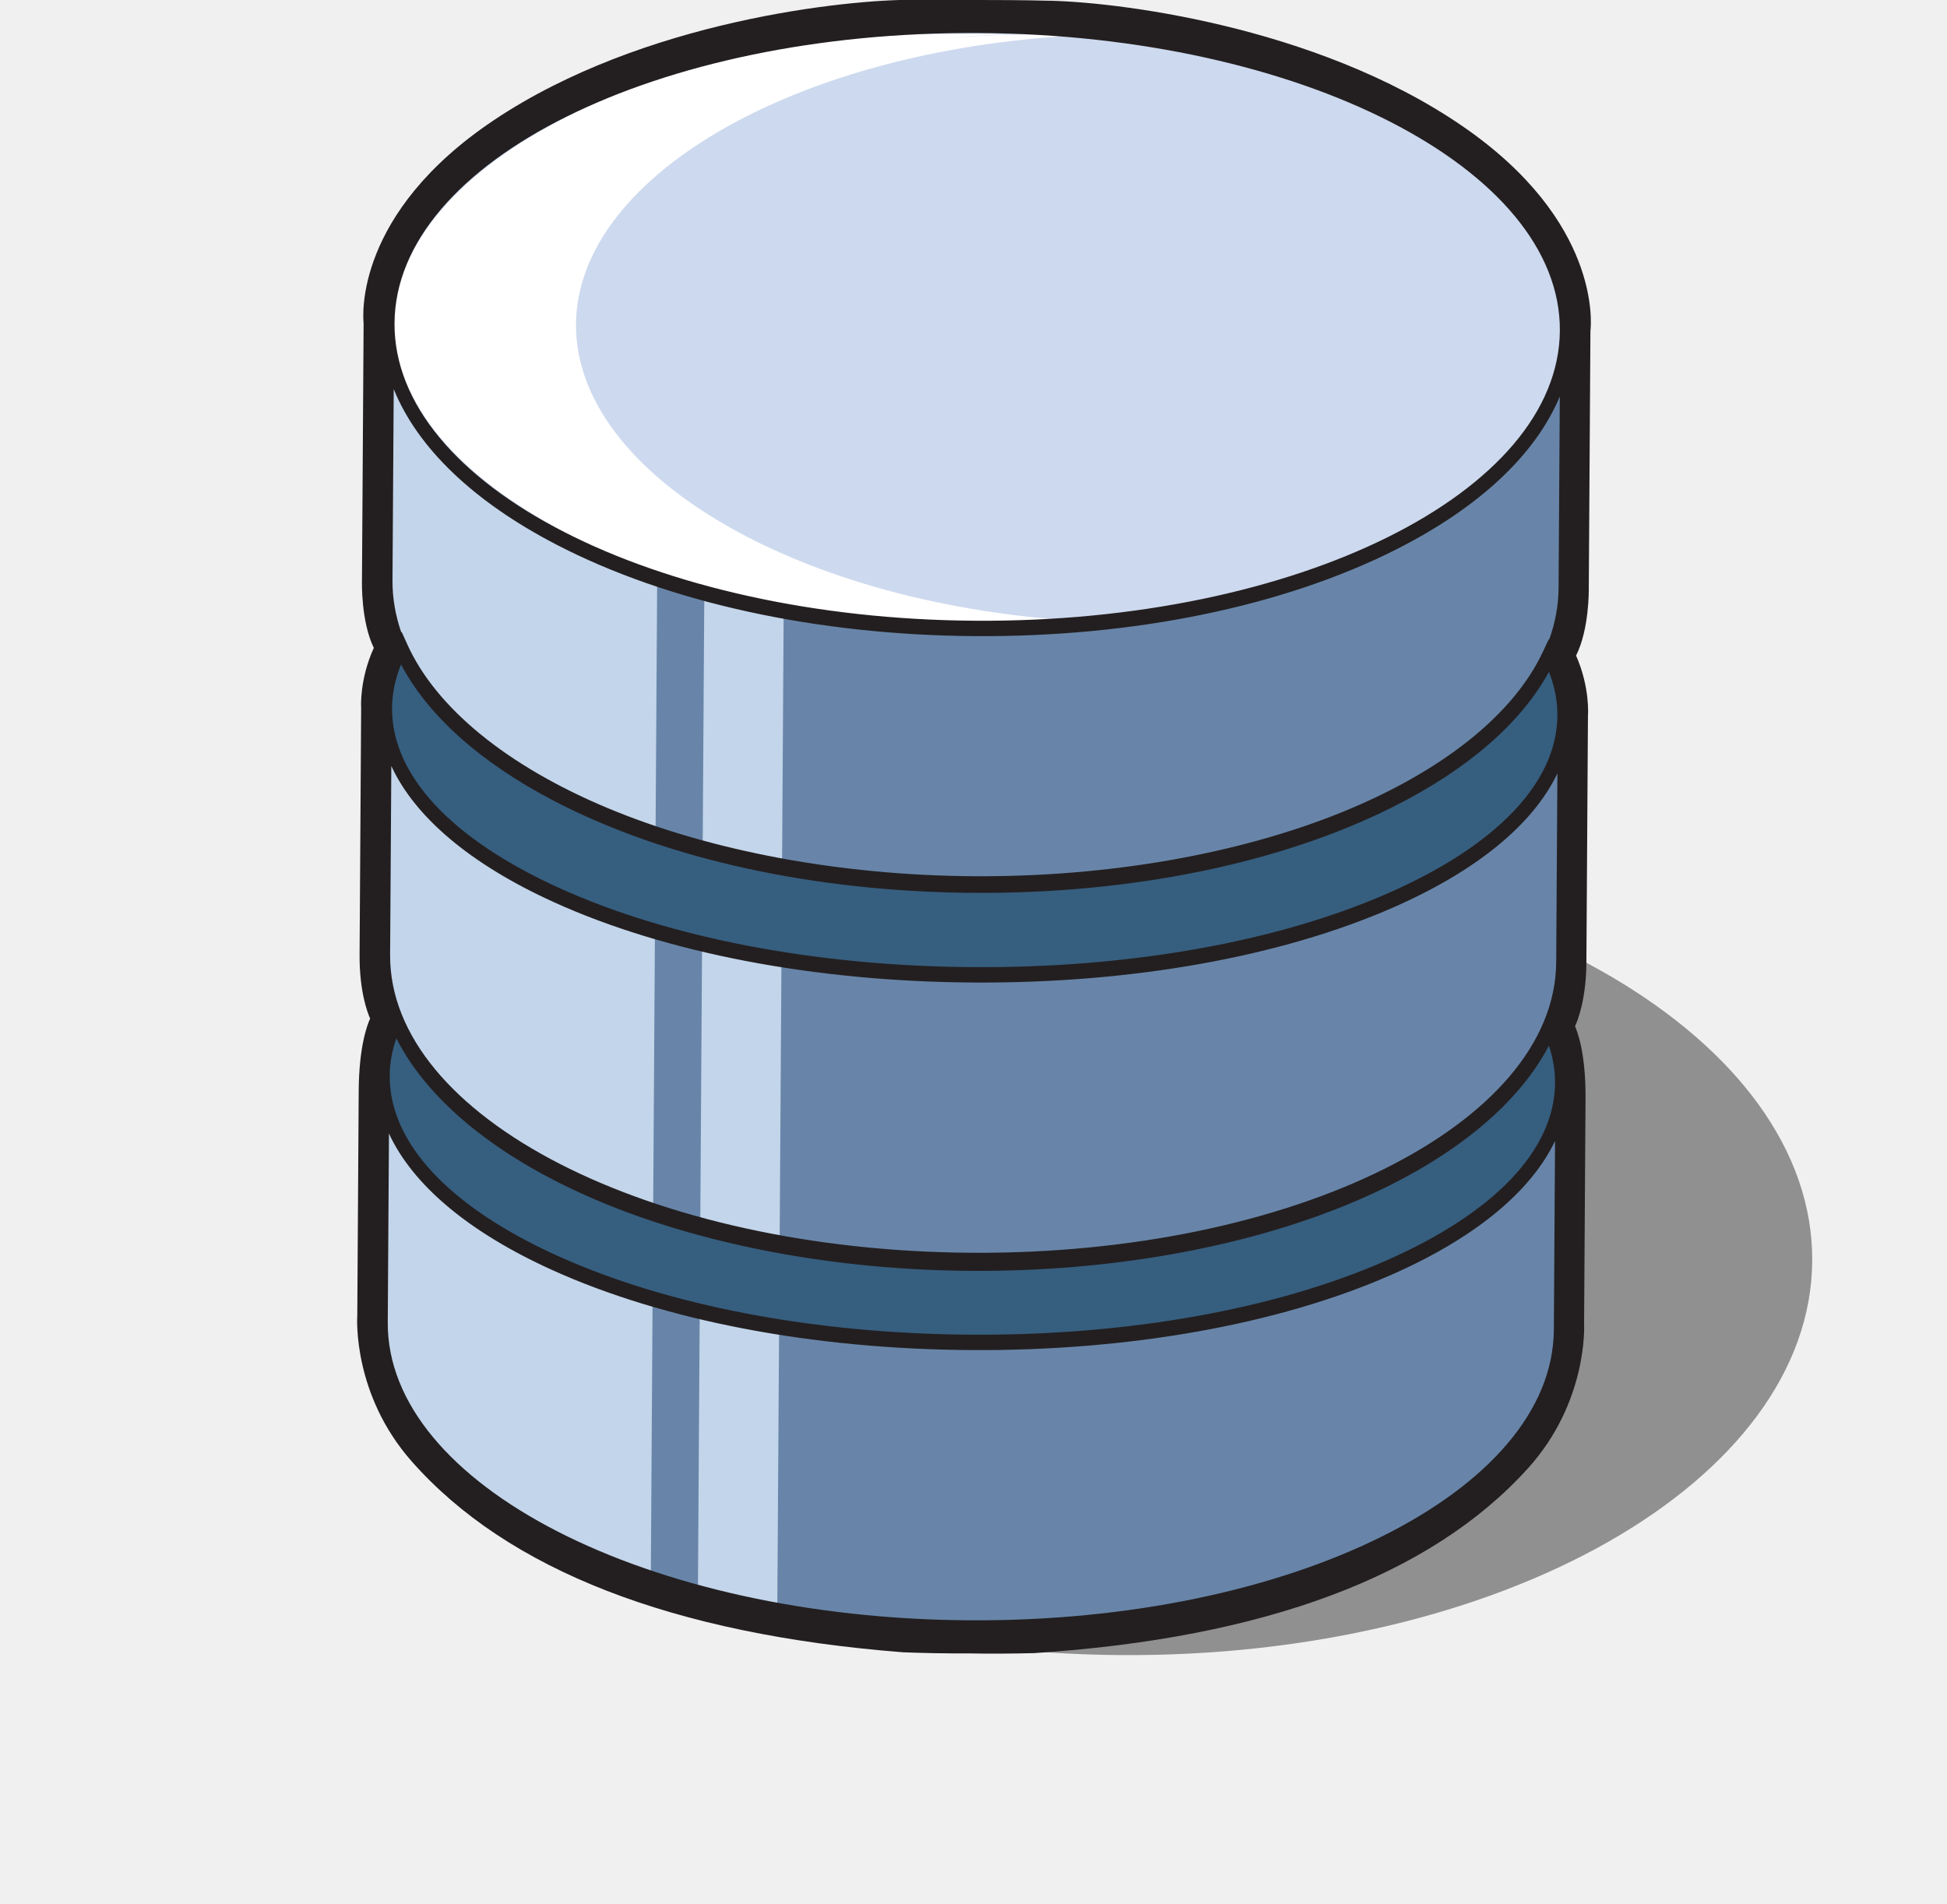
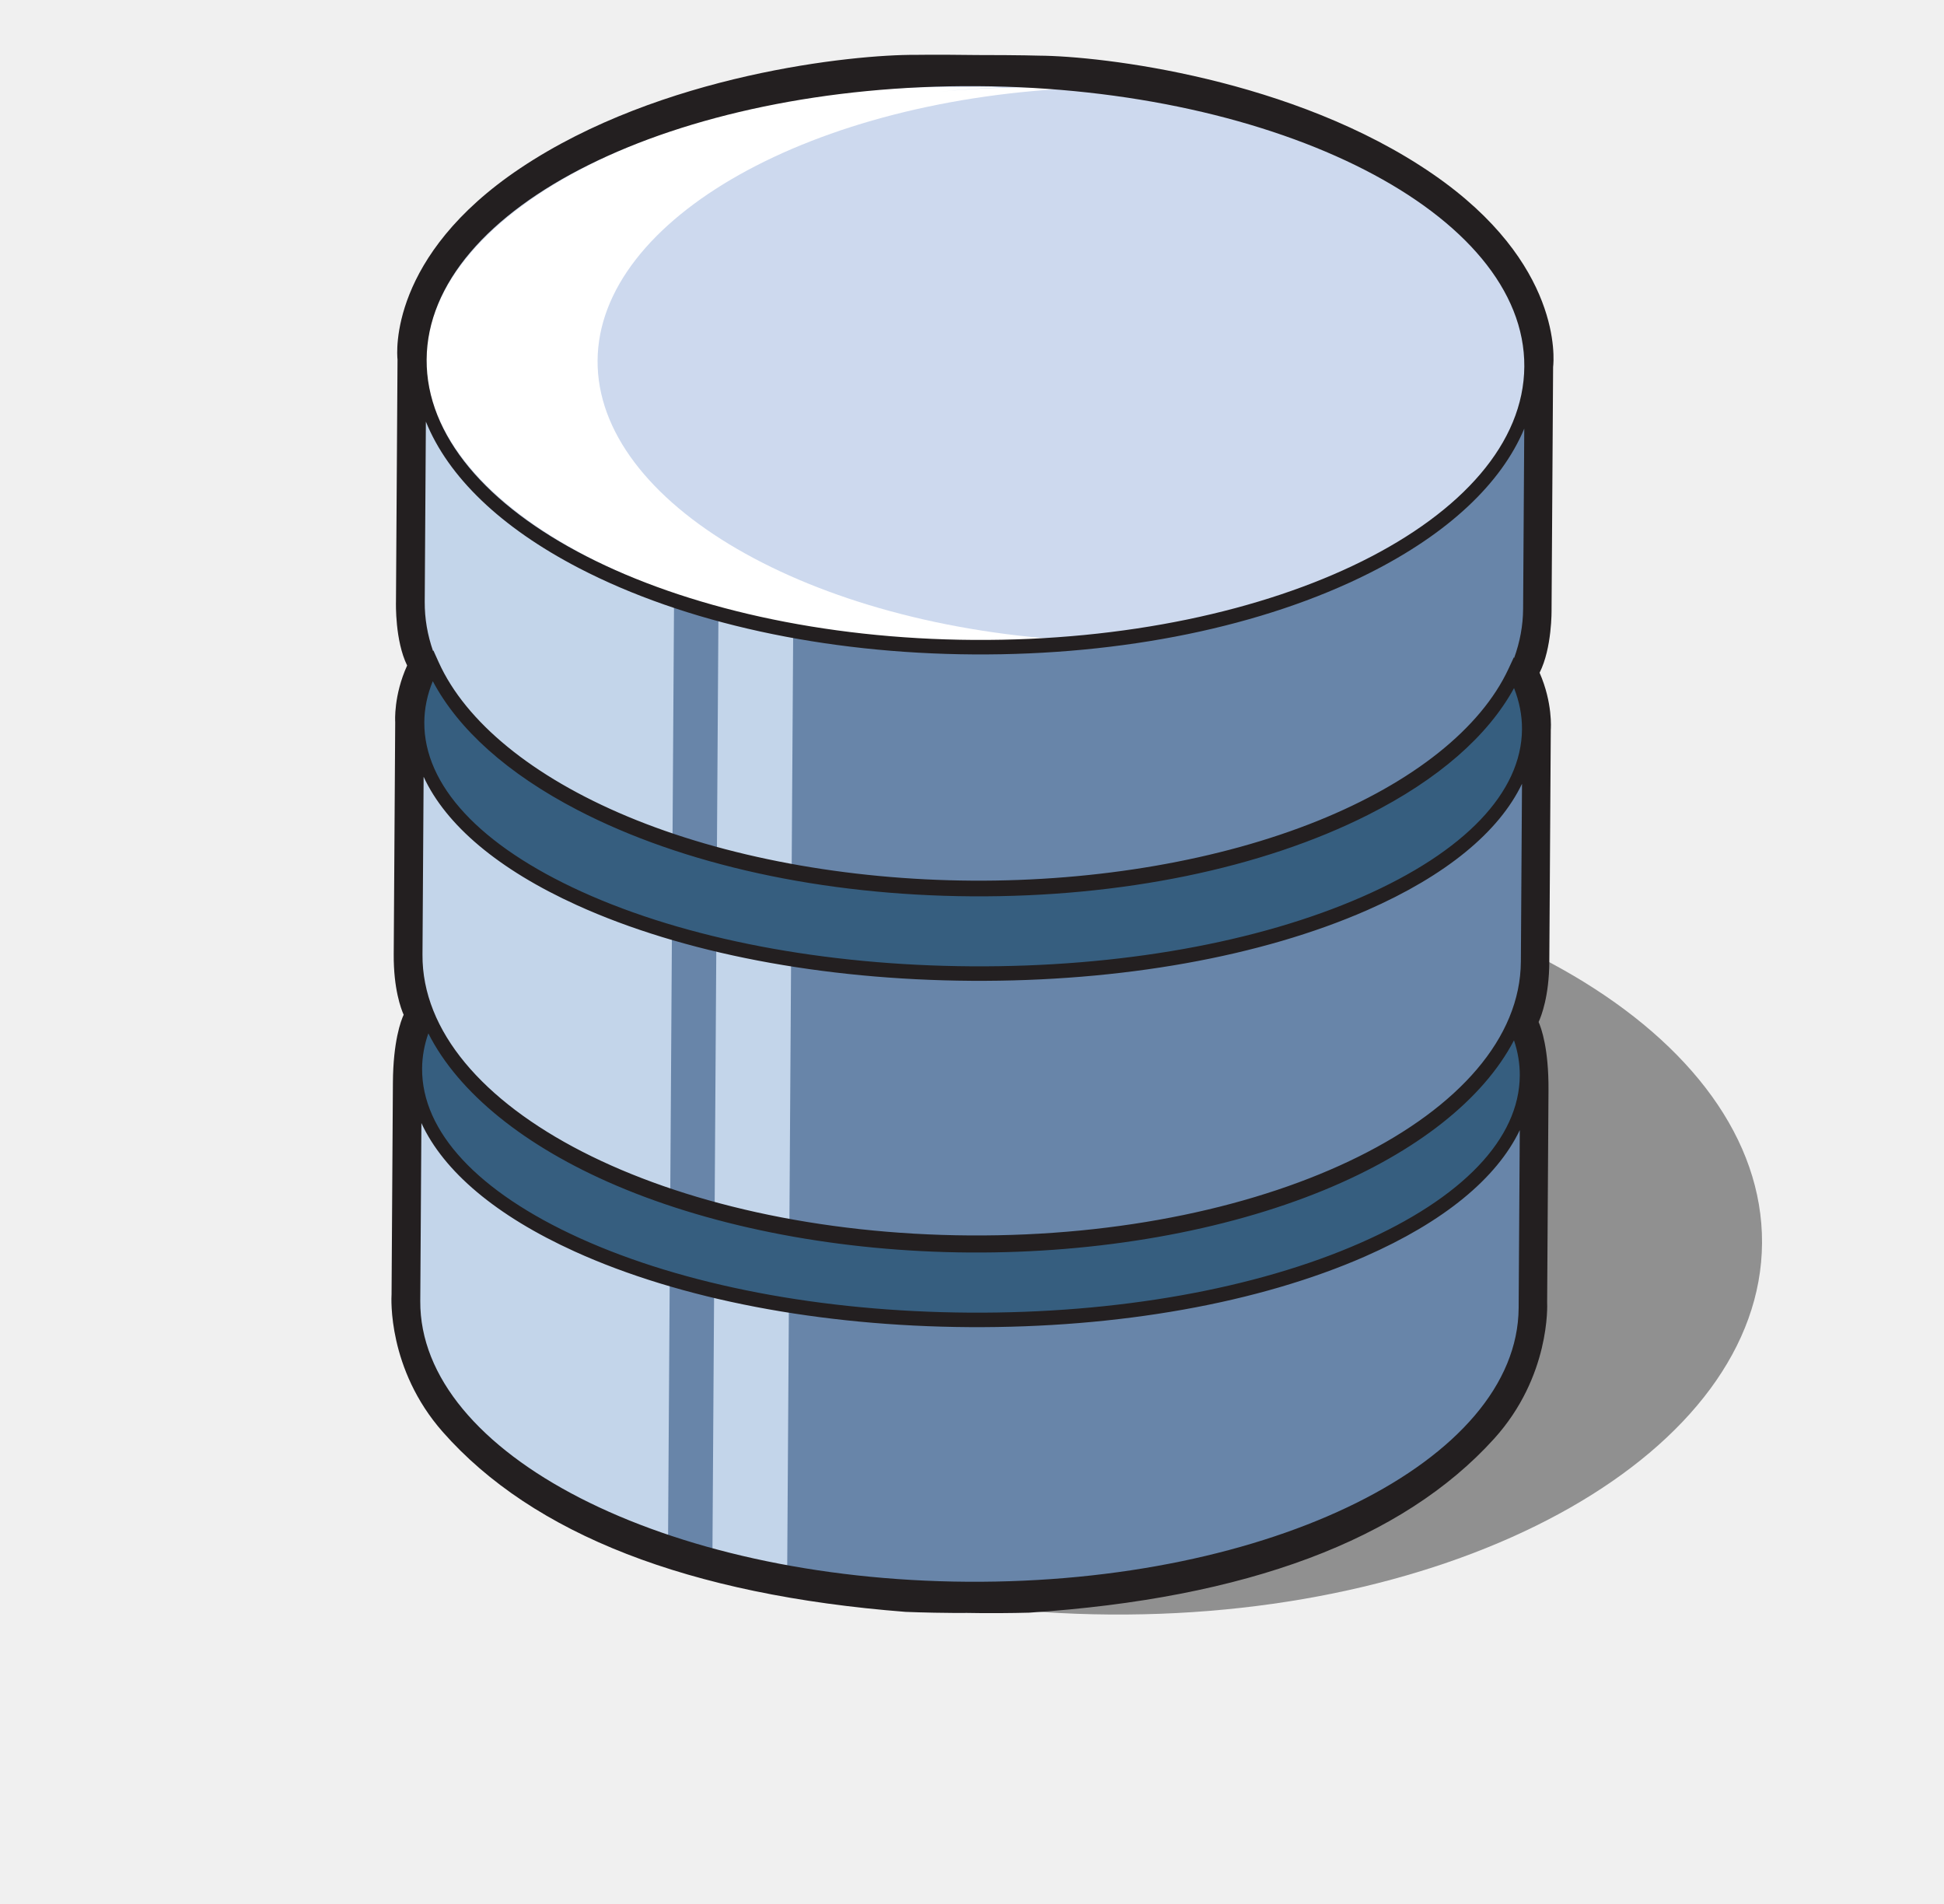
- <svg xmlns="http://www.w3.org/2000/svg" version="1.1" id="Layer_1" x="0px" y="0px" width="567.118" height="554.586" viewBox="0 0 567.118 554.586" enable-background="new 0 0 567.118 554.586" xml:space="preserve">
+ <svg xmlns="http://www.w3.org/2000/svg" version="1.1" id="Layer_1" x="0px" y="0px" width="601.145" height="588.613" viewBox="-17.014 -17.014 601.145 588.613" enable-background="new 0 0 567.118 554.586" xml:space="preserve">
  <g>
    <g>
      <path opacity="0.4" fill="#000000" enable-background="new    " d="M527.861,367.262c-0.363,64.244-90.618,115.673-201.591,114.87    c-110.974-0.802-200.641-53.532-200.279-117.776c0.363-64.242,90.618-115.671,201.592-114.869    C438.556,250.291,528.223,303.02,527.861,367.262z" />
      <path fill="#6885A9" d="M282.742,391.043c-94.838-0.606-171.5-35.403-171.23-77.721l-0.459,71.863    c-0.31,48.514,76.32,88.333,171.158,88.939c94.837,0.606,171.97-38.231,172.279-86.745l0.459-71.863    C454.68,357.833,377.58,391.648,282.742,391.043z" />
      <path fill="#C3D5EA" d="M203.291,463.792c7.404,2.017,15.125,3.766,23.117,5.224l0.527-82.475    c-7.993-1.279-15.715-2.812-23.121-4.577L203.291,463.792z" />
      <path fill="#C3D5EA" d="M111.513,313.321l-0.459,71.863c-0.198,31.039,31.1,58.518,78.511,74.447l0.519-81.306    C142.661,364.392,111.34,340.397,111.513,313.321z" />
      <path fill="#6885A9" d="M283.426,283.973c-94.838-0.606-171.5-35.403-171.23-77.721l-0.459,71.863    c-0.31,48.514,76.32,88.336,171.158,88.941c94.837,0.606,171.97-38.233,172.279-86.747l0.459-71.863    C455.364,250.764,378.264,284.579,283.426,283.973z" />
      <path fill="#C3D5EA" d="M190.249,352.562l0.519-81.307c-47.423-13.931-78.744-37.928-78.571-65.003l-0.459,71.863    C111.539,309.155,142.838,336.633,190.249,352.562z" />
      <path fill="#C3D5EA" d="M203.975,356.722c7.404,2.017,15.125,3.766,23.117,5.224l0.527-82.476    c-7.993-1.278-15.715-2.811-23.121-4.576L203.975,356.722z" />
      <path fill="#CDD9EE" d="M456.35,96.32c-0.31,48.514-77.442,87.351-172.279,86.745    c-94.838-0.606-171.468-40.425-171.158-88.939c0.31-48.513,77.442-87.35,172.28-86.744    C380.031,7.988,456.66,47.807,456.35,96.32z" />
      <path fill="#365E7F" d="M283.596,257.488c-81.293-0.519-149.2-29.851-166.747-68.773    c-3.002,5.622-4.614,11.492-4.652,17.536c-0.27,42.318,76.391,77.116,171.23,77.721    c94.837,0.606,171.937-33.209,172.208-75.528c0.039-6.044-1.498-11.934-4.428-17.594    C433.164,229.545,364.887,258.007,283.596,257.488z" />
      <path fill="#365E7F" d="M282.89,367.97c-82.559-0.527-151.309-30.773-167.526-70.601    c-2.483,5.138-3.816,10.473-3.851,15.952c-0.27,42.318,76.391,77.116,171.23,77.721    c94.837,0.606,171.937-33.209,172.208-75.528c0.035-5.479-1.23-10.831-3.647-16    C434.578,339.133,365.448,368.498,282.89,367.97z" />
      <path fill="#FFFFFF" d="M303.319,181.018c4.697,0.03,9.24,0.214,13.839,0.045    c-83.953-4.157-149.661-42.692-149.381-86.586c0.28-43.893,66.473-81.256,150.473-84.34    c-4.596-0.229-9.246-0.059-13.942-0.089c-10.565-0.133-20.993,0.337-31.166,1.34    c6.542-0.684,13.223-1.162,20.023-1.411c-4.596-0.229-9.246-0.059-13.942-0.089    c-86.541-1.086-164.121,37.954-164.417,84.251c-0.296,46.298,76.544,86.164,163.428,86.719    c4.697,0.03,9.24,0.214,13.839,0.045" />
      <path fill="#6885A9" d="M284.071,183.066c-94.838-0.606-171.468-40.425-171.158-88.939l-0.479,74.906    c-0.31,48.514,76.32,88.334,171.158,88.94c94.837,0.606,171.97-38.232,172.279-86.746l0.478-74.906    C456.04,144.834,378.908,183.671,284.071,183.066z" />
      <path fill="#C3D5EA" d="M190.945,243.479l0.479-74.906c-47.411-15.928-78.709-43.407-78.511-74.447l-0.479,74.906    C112.236,200.072,143.535,227.551,190.945,243.479z" />
      <path fill="#C3D5EA" d="M227.788,252.862l0.479-74.906c-7.992-1.458-15.712-3.207-23.117-5.223l-0.479,74.906    C212.076,249.655,219.797,251.404,227.788,252.862z" />
      <path fill="none" d="M190.768,271.255c4.439,1.305,9.022,2.52,13.73,3.64l0.174-27.256    c-4.707-1.283-9.289-2.669-13.727-4.16L190.768,271.255z" />
      <path fill="none" d="M190.084,378.326c4.439,1.304,9.022,2.517,13.73,3.639l0.161-25.243    c-4.707-1.282-9.289-2.668-13.727-4.16L190.084,378.326z" />
      <path fill="#231F20" d="M459.074,190.969c3.862-7.645,3.713-19.227,3.704-19.699l0.478-74.832    c0.255-2.146,2.988-32.005-37.218-59.653C382.91,7.128,323.512,0.314,304.291,0.191    C304.23,0.189,298.84,0.003,285.192,0c-13.646-0.171-19.032-0.054-19.072-0.053    c-19.248-0.123-78.728,5.932-122.231,35.036c-40.556,27.132-38.205,57.024-37.977,59.173l-0.478,74.802    c-0.015,0.501-0.313,12.081,3.452,19.775c-4.201,9.251-3.711,17.225-3.69,17.474l-0.459,71.863    c-0.068,10.624,2.251,16.793,3.073,18.64c-0.857,1.864-3.245,8.203-3.326,21l-0.416,65.463    c-0.061,0.932-1.303,23.06,15.828,42.503c27.916,31.681,76.057,50.4,143.116,55.638    c0.097,0.005,6.529,0.276,14.519,0.327c1.481,0.009,3.024,0.008,4.583-0.001    c1.557,0.03,3.1,0.05,4.582,0.06c7.995,0.051,14.441-0.14,14.558-0.143    c67.09-4.379,115.466-22.482,143.784-53.804c17.379-19.222,16.419-41.365,16.372-42.223l0.419-65.537    c0.082-12.798-2.225-19.166-3.058-21.041c0.846-1.836,3.243-7.975,3.311-18.599l0.454-71.769    C462.564,208.242,463.156,200.273,459.074,190.969z M112.946,385.196l0.351-54.996    c6.913,14.97,23.15,28.689,47.411,39.7c32.57,14.784,75.904,23.087,122.02,23.382    c46.115,0.295,89.551-7.454,122.307-21.821c24.4-10.7,40.811-24.211,47.915-39.092l-0.351,54.995    c-0.302,47.267-76.731,85.235-170.373,84.637C188.582,471.405,112.644,432.463,112.946,385.196z M285.179,9.623    c93.582,0.598,169.473,39.485,169.172,86.685c-0.302,47.201-76.683,85.115-170.265,84.518    c-93.583-0.598-169.474-39.485-169.173-86.686C115.214,46.939,191.595,9.025,285.179,9.623z M161.968,158.595    c32.582,16.93,75.941,26.417,122.089,26.711c46.148,0.295,89.624-8.637,122.419-25.15    c24.365-12.268,40.753-27.698,47.859-44.65l-0.356,55.707c-0.033,5.183-0.983,10.255-2.769,15.176    l-0.095-0.182l-1.682,3.608c-8.579,18.4-29.528,35.074-58.989,46.952    c-30.174,12.164-68.116,18.728-106.835,18.48c-38.72-0.247-76.575-7.295-106.591-19.844    c-29.307-12.253-50.042-29.193-58.385-47.701l-1.636-3.629l-0.097,0.181c-1.723-4.943-2.608-10.027-2.575-15.21    l0.356-55.707C121.572,130.378,137.761,146.016,161.968,158.595z M453.634,208.432    c-0.125,19.488-17.657,37.879-49.368,51.787C371.97,274.383,329.06,282.023,283.44,281.732    c-45.621-0.291-88.43-8.479-120.542-23.054c-31.53-14.312-48.826-32.926-48.702-52.414    c0.027-4.253,0.91-8.505,2.621-12.687c7.904,14.92,23.109,28.586,44.717,39.813    c32.567,16.924,75.911,26.407,122.044,26.702s89.594-8.634,122.375-25.14    c21.749-10.95,37.127-24.421,45.221-39.238C452.833,199.915,453.661,204.179,453.634,208.432z     M161.393,262.831c32.57,14.783,75.905,23.088,122.02,23.382    c46.115,0.295,89.551-7.456,122.307-21.821c24.4-10.701,40.811-24.211,47.915-39.091l-0.351,54.995    c-0.302,47.269-76.731,85.237-170.373,84.639c-93.643-0.598-169.581-39.54-169.279-86.809l0.351-54.995    C120.895,238.101,137.131,251.819,161.393,262.831z M452.95,315.502c-0.125,19.487-17.657,37.879-49.368,51.786    c-32.295,14.164-75.206,21.805-120.826,21.513c-45.621-0.291-88.43-8.48-120.542-23.055    c-31.53-14.311-48.826-32.926-48.702-52.413c0.023-3.632,0.672-7.273,1.931-10.868    c9.261,18.331,29.677,34.908,58.091,47.035c30.693,13.1,69.525,20.456,109.341,20.71    s78.739-6.605,109.596-19.312c28.567-11.763,49.193-28.077,58.687-46.289    C452.372,308.221,452.973,311.87,452.95,315.502z" />
    </g>
  </g>
</svg>
